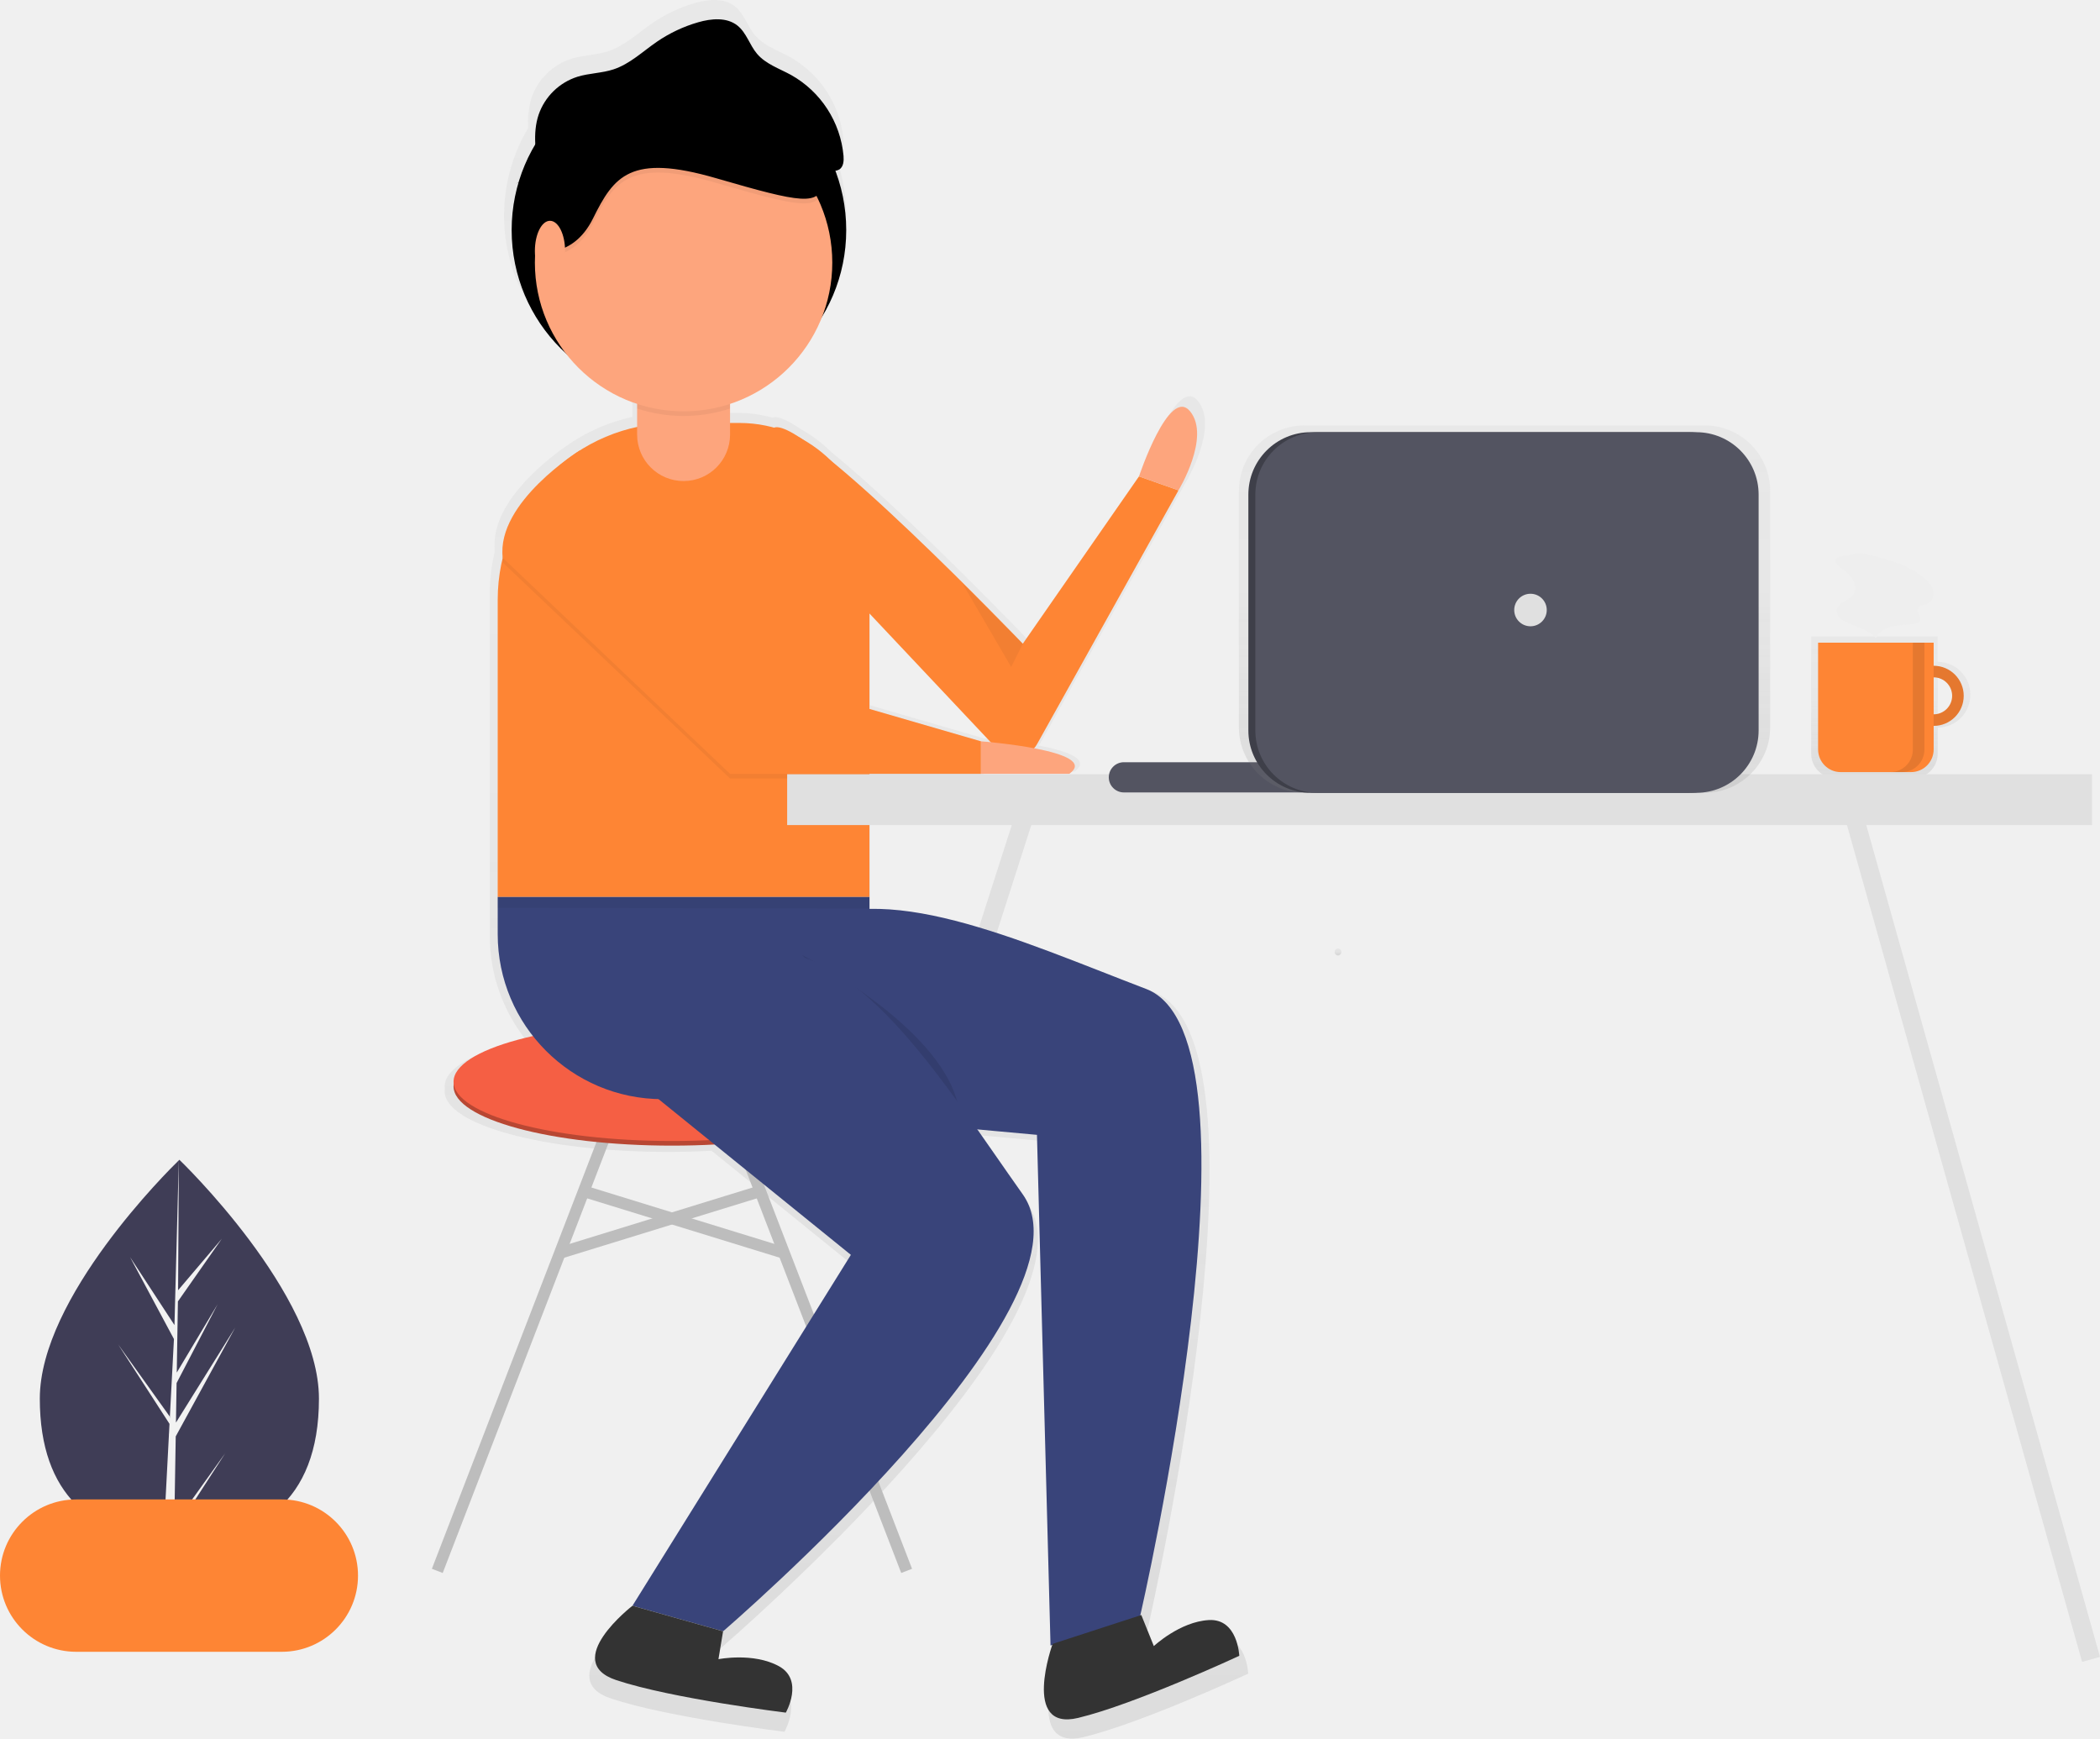
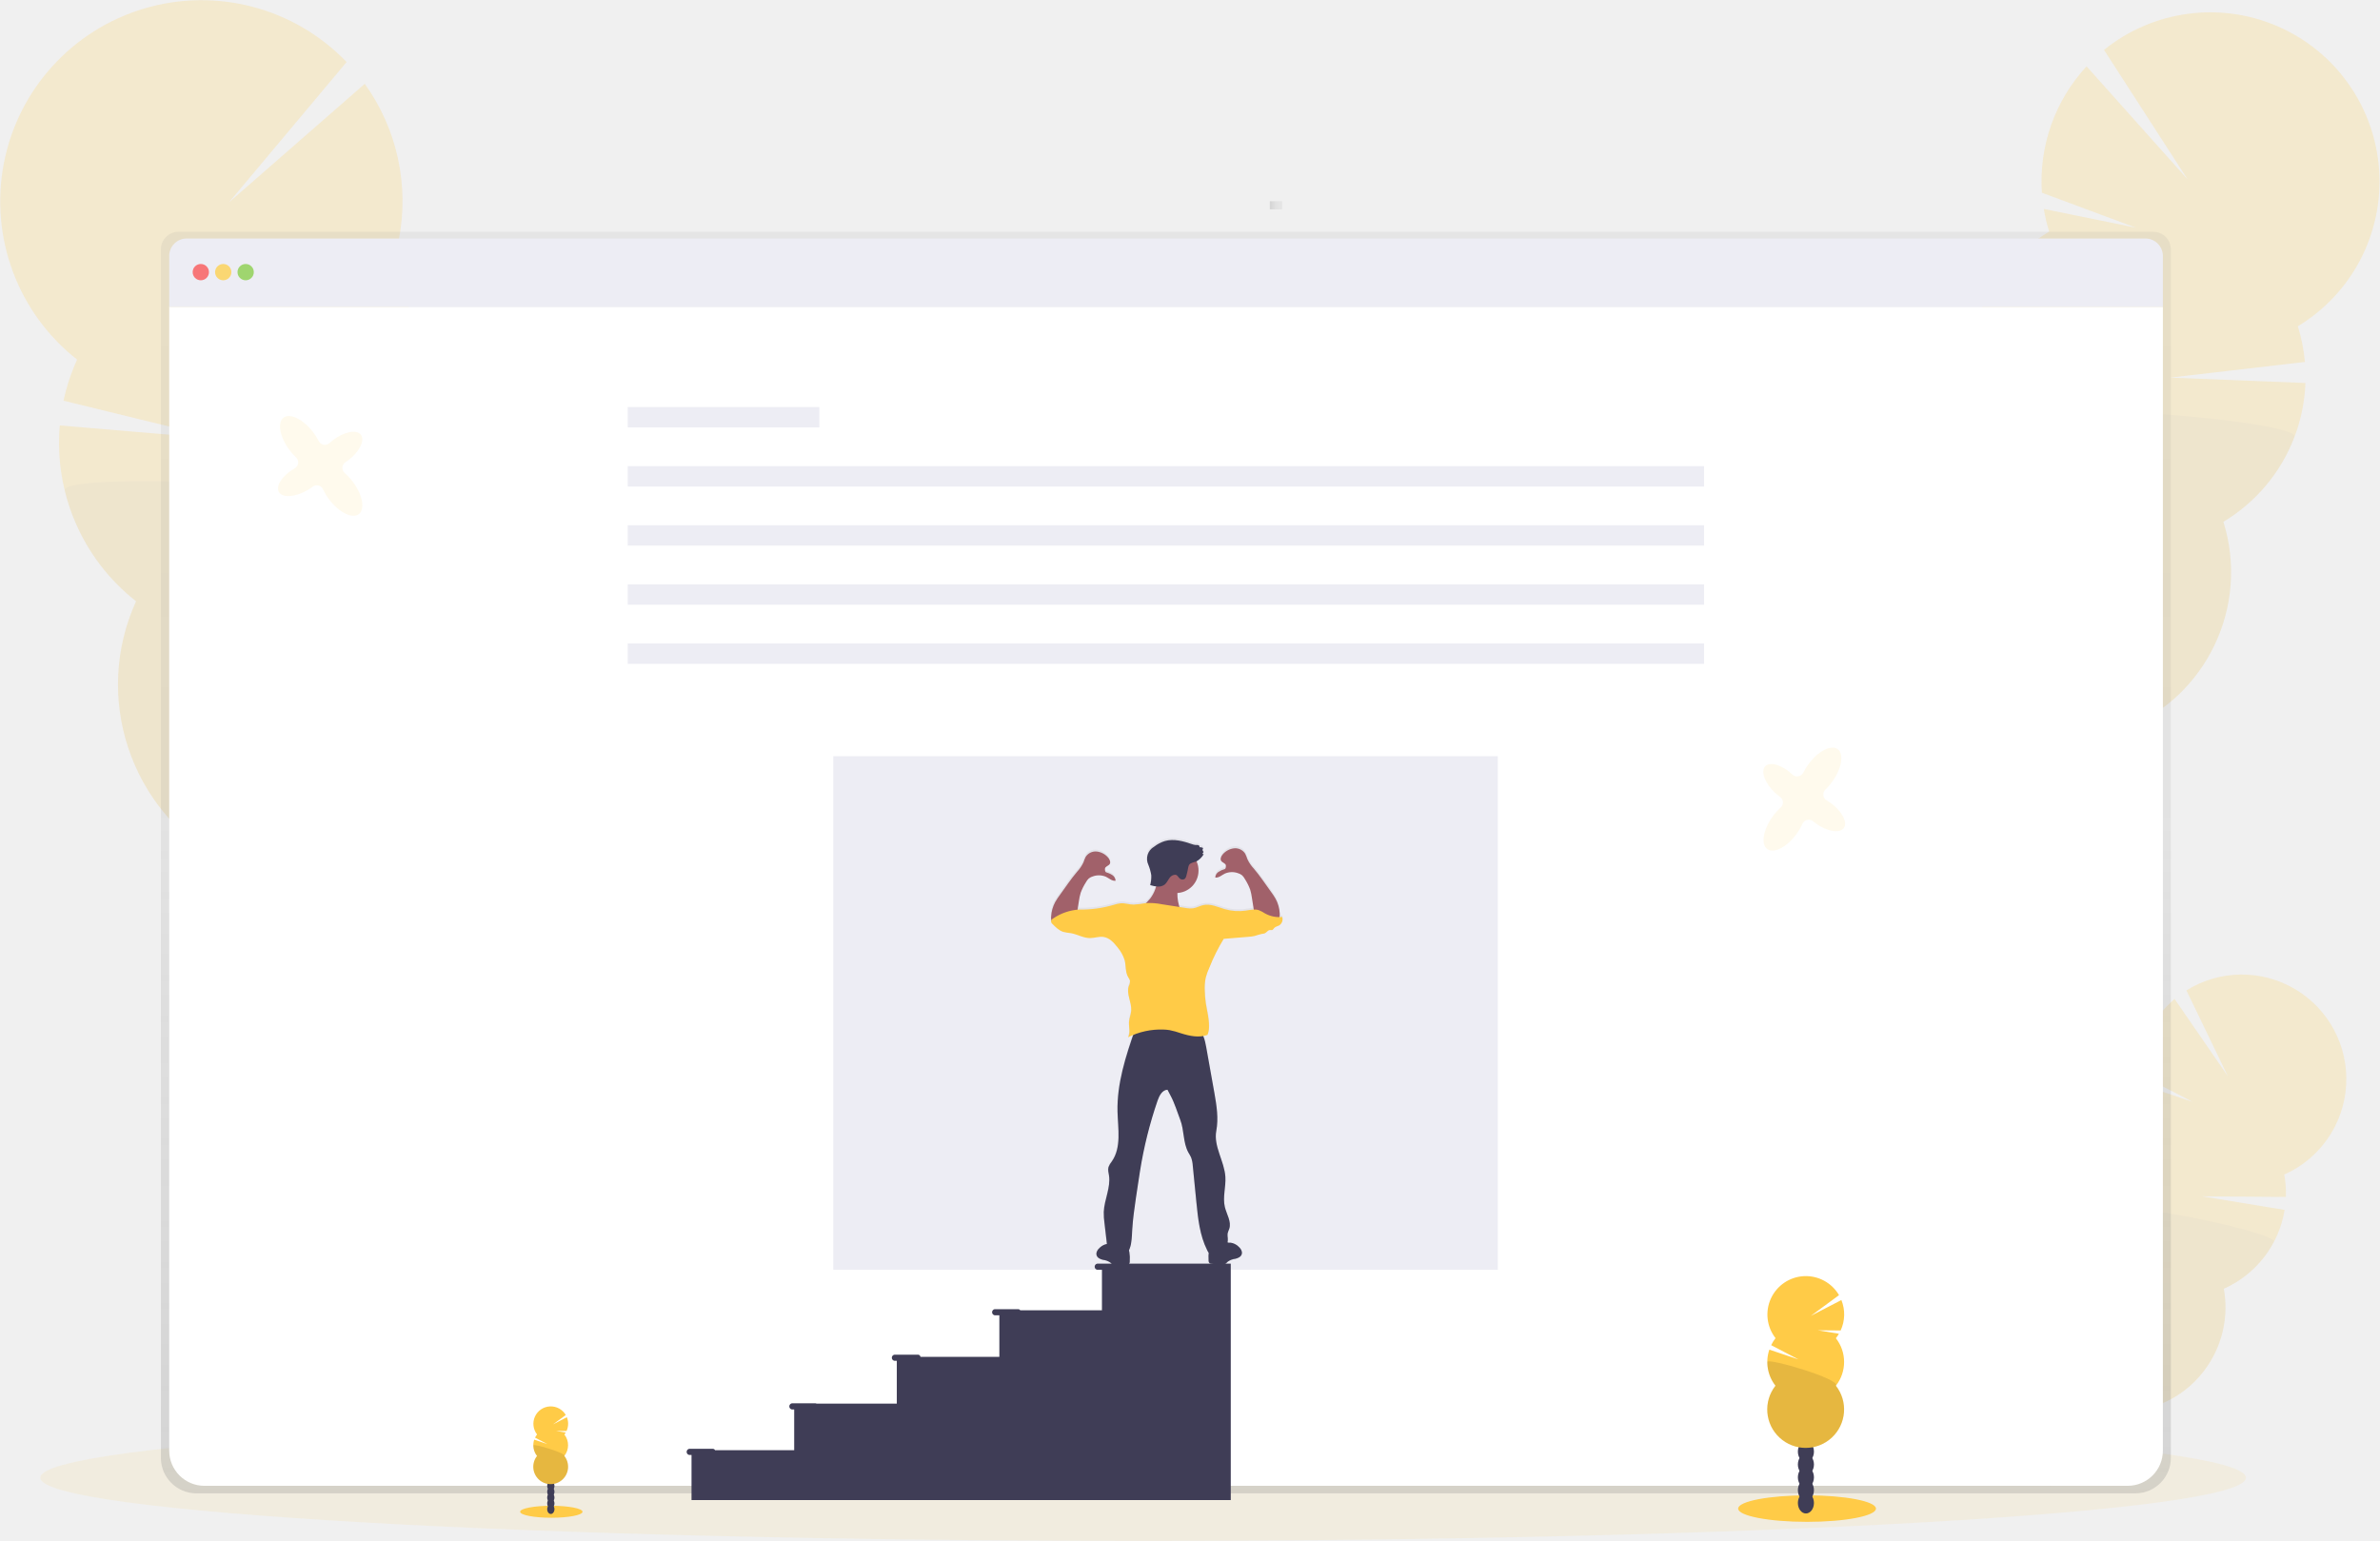
- <svg xmlns="http://www.w3.org/2000/svg" xmlns:xlink="http://www.w3.org/1999/xlink" id="a581a3db-2a43-4a80-ac9d-86c7ddaa56ac" data-name="Layer 1" width="903.822" height="748.215" viewBox="0 0 903.822 748.215">
+ <svg xmlns="http://www.w3.org/2000/svg" xmlns:xlink="http://www.w3.org/1999/xlink" id="bf987f75-b15a-4b7f-a137-75b4492c4a21" data-name="Layer 1" width="1167.52" height="756.03" viewBox="0 0 1167.52 756.03">
  <defs>
-     <linearGradient id="fbde297d-ab9b-4106-ad77-f89466c8290f" x1="963.632" y1="410.815" x2="963.632" y2="349.802" gradientUnits="userSpaceOnUse">
+     <linearGradient id="b752362c-f89d-48d5-9dd1-266417fc8d3c" x1="588.17" y1="804.7" x2="588.17" y2="185.7" gradientUnits="userSpaceOnUse">
      <stop offset="0" stop-color="gray" stop-opacity="0.25" />
-       <stop offset="0.535" stop-color="gray" stop-opacity="0.12" />
+       <stop offset="0.54" stop-color="gray" stop-opacity="0.12" />
      <stop offset="1" stop-color="gray" stop-opacity="0.1" />
    </linearGradient>
-     <linearGradient id="b55aa966-9953-40ef-b933-2af4fb1d4bf9" x1="514.095" y1="824.108" x2="514.095" y2="75.892" xlink:href="#fbde297d-ab9b-4106-ad77-f89466c8290f" />
-     <linearGradient id="a395c18f-205e-4149-866b-9e6fd62c4f5f" x1="725.679" y1="487.075" x2="725.679" y2="484.075" xlink:href="#fbde297d-ab9b-4106-ad77-f89466c8290f" />
-     <linearGradient id="bfa05cfc-d7ec-49e0-8f8e-7dcb2e2661be" x1="647.539" y1="341.178" x2="647.539" y2="183.077" xlink:href="#fbde297d-ab9b-4106-ad77-f89466c8290f" />
+     <linearGradient id="a11e32f9-0bc0-4cef-b66b-30dd4b707f0c" x1="567.7" y1="1179.83" x2="567.7" y2="1173.83" gradientTransform="translate(74.47 -1004.13)" xlink:href="#b752362c-f89d-48d5-9dd1-266417fc8d3c" />
+     <linearGradient id="ada07a9a-e50a-4215-9506-0eaaef22308f" x1="588.52" y1="693.03" x2="588.52" y2="483.16" xlink:href="#b752362c-f89d-48d5-9dd1-266417fc8d3c" />
  </defs>
-   <path d="M287.076,677.787c0,45.239-26.894,61.036-60.068,61.036-.772,0-1.541-.008-2.304-.029-1.536-.033-3.06-.1-4.563-.209-29.942-2.117-53.204-18.728-53.204-60.799,0-43.535,55.626-98.472,59.822-102.551l.008-.004c.159-.159.242-.238.242-.238S287.076,632.544,287.076,677.787Z" transform="translate(-149.8033 -75.89238)" fill="#3f3d56" />
-   <path d="M224.817,731.902,246.789,701.204l-22.027,34.067-.058,3.524c-1.536-.033-3.06-.1-4.563-.209l2.367-45.26-.017-.351.042-.067.221-4.275L200.673,654.479l22.148,30.948.054.906,1.791-34.196-18.904-35.29,19.133,29.282,1.862-70.893.008-.242v.238l-.309,55.906,18.816-22.164-18.895,26.978-.497,30.618,17.572-29.383L225.806,671.078l-.276,17.021,25.508-40.901-25.604,46.842Z" transform="translate(-149.8033 -75.89238)" fill="#f2f2f2" />
-   <g opacity="0.7">
-     <path d="M983.788,360.697V349.802H929.312V400.192a10.623,10.623,0,0,0,10.623,10.623H973.165a10.623,10.623,0,0,0,10.623-10.623V389.025a14.164,14.164,0,0,0,0-28.327Zm0,22.88V366.145a8.716,8.716,0,1,1,0,17.432Z" transform="translate(-149.8033 -75.89238)" fill="url(#fbde297d-ab9b-4106-ad77-f89466c8290f)" />
+   <ellipse cx="560.76" cy="725.03" rx="541" ry="31" fill="#ffcb47" opacity="0.1" />
+   <g opacity="0.2">
+     <path d="M1023.5,798.41a17.73,17.73,0,0,1-1.73,2.67q-8.64-6.09-17.57-11.93c.12-.25.25-.51.39-.76a16.84,16.84,0,0,1,6-6.52c3.29-2,7-2.48,10-.86s4.76,4.94,4.94,8.78A16.84,16.84,0,0,1,1023.5,798.41Z" transform="translate(-16.24 -71.99)" fill="#3f3d56" />
+     <ellipse cx="1022.06" cy="778.26" rx="14.01" ry="10.7" transform="translate(-160.29 1245.24) rotate(-62.09)" fill="#3f3d56" />
+     <ellipse cx="1030.07" cy="763.12" rx="14.01" ry="10.7" transform="translate(-142.65 1244.27) rotate(-62.09)" fill="#3f3d56" />
+     <ellipse cx="1038.09" cy="747.99" rx="14.01" ry="10.7" transform="translate(-125.01 1243.3) rotate(-62.09)" fill="#3f3d56" />
+     <ellipse cx="1046.11" cy="732.85" rx="14.01" ry="10.7" transform="translate(-107.37 1242.33) rotate(-62.09)" fill="#3f3d56" />
+     <path d="M1065.55,610.51a51.89,51.89,0,0,1-.78-7l27,9.08-27-14A51.4,51.4,0,0,1,1083,562.14L1109.11,600l-20.31-42.07a51.28,51.28,0,1,1,48,90.35,51.19,51.19,0,0,1,.8,11l-41.15-.32,40.52,6.67a51.33,51.33,0,0,1-29.84,38.68,51.28,51.28,0,1,1-71.23-37.72,51.29,51.29,0,0,1,29.67-56Z" transform="translate(-16.24 -71.99)" fill="#ffcb47" />
+     <path d="M1131.64,681.39a51,51,0,0,1-24.53,22.88,51.28,51.28,0,1,1-71.23-37.72C1033.89,655.62,1134.34,676.31,1131.64,681.39Z" transform="translate(-16.24 -71.99)" opacity="0.1" />
  </g>
-   <path d="M982.035,362.403a12.932,12.932,0,1,0,12.932,12.932A12.932,12.932,0,0,0,982.035,362.403Zm0,20.89a7.958,7.958,0,1,1,7.958-7.958A7.958,7.958,0,0,1,982.035,383.293Z" transform="translate(-149.8033 -75.89238)" fill="#fe8534" />
-   <path d="M982.035,362.403a12.932,12.932,0,1,0,12.932,12.932A12.932,12.932,0,0,0,982.035,362.403Zm0,20.89a7.958,7.958,0,1,1,7.958-7.958A7.958,7.958,0,0,1,982.035,383.293Z" transform="translate(-149.8033 -75.89238)" opacity="0.1" />
-   <path d="M782.493,276.563h49.739a0,0,0,0,1,0,0v45.957a9.75,9.75,0,0,1-9.75,9.75H792.243a9.75,9.75,0,0,1-9.75-9.75V276.563A0,0,0,0,1,782.493,276.563Z" fill="#fe8534" />
-   <path d="M973.082,352.455v46.008a9.699,9.699,0,0,1-9.699,9.699h4.974a9.699,9.699,0,0,0,9.699-9.699V352.455Z" transform="translate(-149.8033 -75.89238)" opacity="0.1" />
-   <path d="M942.112,315.373a2.904,2.904,0,0,0-2.197,1.115c-.652,1.183.53,2.516,1.609,3.329,1.993,1.501,4.094,2.976,5.449,5.072s1.781,5.02.299,7.029c-1.934,2.622-6.548,3.187-6.994,6.414-.287,2.072,1.505,3.84,3.32,4.88,4.48,2.566,10.256,3.251,13.501,7.267,1.342-2.761,4.345-4.356,7.338-5.038s6.103-.631,9.138-1.093a3.159,3.159,0,0,0,2.521-1.337c.848-1.722-1.569-3.786-.735-5.515.635-1.315,2.501-1.213,3.863-1.74,2.218-.858,3.133-3.713,2.504-6.007s-2.408-4.086-4.278-5.556c-5.04-3.961-11.101-6.29-17.231-7.965-2.851-.779-6.198-2.001-9.159-2.119C948.201,313.996,944.941,314.889,942.112,315.373Z" transform="translate(-149.8033 -75.89238)" fill="#eee" />
-   <line x1="443.209" y1="344.016" x2="339.209" y2="668.016" fill="none" stroke="#e0e0e0" stroke-miterlimit="10" stroke-width="8" />
-   <g opacity="0.7">
-     <path d="M673.591,780.399c-12.793.742-24.189,11.459-24.189,11.459l-5.511-13.67-.45.146c2.692-11.785,57.466-254.719,2.634-275.663-42.133-16.093-86.824-36.008-121.838-35.26V410.022h49.089v-2.045H612.188c7.45-5.321-3.375-8.98-15.473-11.267a11.056,11.056,0,0,0,1.297-1.829L660.254,283.209s14.318-23.522,5.113-34.771-22.499,28.635-22.499,28.635L591.734,350.706s-51.609-53.79-84.439-80.541a57.469,57.469,0,0,0-12.221-9.237c-5.993-4.055-10.529-6.155-12.766-5.332-.023.008-.041.022-.064.031a57.287,57.287,0,0,0-15.276-2.077h-4.091v-8.391a65.608,65.608,0,0,0,40.526-38.401,73.695,73.695,0,0,0,5.84-64.168,4.258,4.258,0,0,0,1.722-.596c1.852-1.192,2.035-3.8,1.857-5.996A45.555,45.555,0,0,0,489.699,100.38c-5.182-2.833-11.116-4.786-14.937-9.289-3.283-3.869-4.663-9.281-8.636-12.438-4.72-3.751-11.538-3.106-17.33-1.432a63.058,63.058,0,0,0-18.088,8.536c-6.265,4.291-11.919,9.803-19.131,12.178-5.125,1.688-10.682,1.654-15.84,3.239A26.605,26.605,0,0,0,378.622,117.868a34.751,34.751,0,0,0-1.464,13.048,73.219,73.219,0,0,0-7.346,16.712c-.386.208-.774.412-1.156.627l1.121-.504a73.617,73.617,0,0,0,20.742,75.089,65.552,65.552,0,0,0,31.45,22.32V255.312a77.333,77.333,0,0,0-25.1,10.28l-.011-.013s-.653.404-1.77,1.155q-.168.113-.335.227c-7.568,5.136-32.926,23.903-32.069,44.183q-.05,1.169.013,2.346a77.975,77.975,0,0,0-2.089,17.883V478.541a72.275,72.275,0,0,0,15.511,44.826c-21.341,4.783-34.942,12.018-34.942,20.114a6.55,6.55,0,0,1,0,2.045c0,14.403,43.04,26.078,96.132,26.078,6.419,0,12.69-.172,18.757-.498l59.99,48.564-96.132,154.425S388.221,798.641,412.765,806.822,487.421,821.14,487.421,821.14s8.181-14.318-3.068-20.454-26.59-3.068-26.59-3.068l2.045-12.272s166.697-143.175,131.926-192.264c-6.652-9.391-13.305-19.081-20.014-28.62l26.242,2.391,5.971,224.757.747-.243c-1.499,4.415-12.101,37.74,11.399,32.1,25.158-6.037,70.933-27.332,70.933-27.332S686.384,779.657,673.591,780.399ZM573.326,393.659l-49.089-14.252V337.411l53.354,56.637C574.968,393.785,573.326,393.659,573.326,393.659Z" transform="translate(-149.8033 -75.89238)" fill="url(#b55aa966-9953-40ef-b933-2af4fb1d4bf9)" />
+   <g opacity="0.2">
+     <path d="M991.37,495.94a31.64,31.64,0,0,1-2.25,4.64q-15.11-8.06-30.61-15.66c.14-.43.3-.88.47-1.31a27.2,27.2,0,0,1,8.3-11.66c4.87-3.9,10.74-5.37,16-3.38s8.62,7,9.67,13.11A27.21,27.21,0,0,1,991.37,495.94Z" transform="translate(-16.24 -71.99)" fill="#3f3d56" />
+     <ellipse cx="985.03" cy="463.85" rx="22.69" ry="17.33" transform="translate(184.88 1147.47) rotate(-69.16)" fill="#3f3d56" />
+     <ellipse cx="994.89" cy="437.94" rx="22.69" ry="17.33" transform="translate(215.46 1139.99) rotate(-69.16)" fill="#3f3d56" />
+     <ellipse cx="1004.76" cy="412.02" rx="22.69" ry="17.33" transform="translate(246.03 1132.51) rotate(-69.16)" fill="#3f3d56" />
+     <ellipse cx="1014.62" cy="386.11" rx="22.69" ry="17.33" transform="translate(276.61 1125.04) rotate(-69.16)" fill="#3f3d56" />
+     <path d="M1021.49,185.69a83.36,83.36,0,0,1-2.65-11.18l45.22,9.21-46.16-17.18a83.11,83.11,0,0,1,21.91-62L1089.37,160l-41-63.53a83,83,0,1,1,95.09,135.6,83.42,83.42,0,0,1,3.46,17.51l-66.17,7.68,66.43,2.65A83.07,83.07,0,0,1,1106.93,328a83,83,0,1,1-122-46.42,83,83,0,0,1,36.52-95.93Z" transform="translate(-16.24 -71.99)" fill="#ffcb47" />
+     <path d="M1141.79,286.39A82.59,82.59,0,0,1,1106.93,328a83,83,0,1,1-122-46.42C979.6,264.46,1145.11,277.69,1141.79,286.39Z" transform="translate(-16.24 -71.99)" opacity="0.1" />
  </g>
-   <circle cx="292.209" cy="99.016" r="72" />
-   <path d="M524.012,339.908,578.96,398.237a10.735,10.735,0,0,0,17.191-2.134l60.862-109.194-17-6-50,72s-93.867-97.837-107-93S524.012,339.908,524.012,339.908Z" transform="translate(-149.8033 -75.89238)" fill="#fe8534" />
-   <line x1="269.209" y1="466.016" x2="188.209" y2="676.016" fill="none" stroke="#bdbdbd" stroke-miterlimit="10" stroke-width="5" />
-   <line x1="309.209" y1="466.016" x2="390.209" y2="676.016" fill="none" stroke="#bdbdbd" stroke-miterlimit="10" stroke-width="5" />
-   <ellipse cx="289.209" cy="467.516" rx="94" ry="25.5" fill="#b84733" />
-   <ellipse cx="289.209" cy="465.516" rx="94" ry="25.5" fill="#f55f44" />
-   <line x1="249.655" y1="512.154" x2="338.345" y2="539.484" fill="none" stroke="#bdbdbd" stroke-miterlimit="10" stroke-width="5" />
-   <line x1="328.763" y1="512.154" x2="240.073" y2="539.484" fill="none" stroke="#bdbdbd" stroke-miterlimit="10" stroke-width="5" />
-   <path d="M290.304,182.016h27.905a56,56,0,0,1,56,56v148a0,0,0,0,1,0,0h-160a0,0,0,0,1,0,0V258.111A76.095,76.095,0,0,1,290.304,182.016Z" fill="#fe8534" />
-   <path d="M214.209,386.016h160a0,0,0,0,1,0,0v87a0,0,0,0,1,0,0h-89a71,71,0,0,1-71-71v-16A0,0,0,0,1,214.209,386.016Z" fill="#39447a" />
-   <path d="M366.173,317.948l97.839,92.961h108v-14l-93-27L399.459,271.668S363.334,293.987,366.173,317.948Z" transform="translate(-149.8033 -75.89238)" opacity="0.05" />
-   <path d="M366.173,315.948l97.839,92.961h108v-14l-93-27L399.459,269.668S363.334,291.987,366.173,315.948Z" transform="translate(-149.8033 -75.89238)" fill="#fe8534" />
-   <path d="M572.012,394.908s52,4,38,14h-38Z" transform="translate(-149.8033 -75.89238)" fill="#fda57d" />
-   <path d="M640.012,280.908s13-39,22-28-5,34-5,34Z" transform="translate(-149.8033 -75.89238)" fill="#fda57d" />
-   <polygon points="214.209 386.016 214.209 390.683 374.209 391.016 374.209 386.016 214.209 386.016" opacity="0.05" />
-   <path d="M488.475,554.453l107.627,9.808,5.839,219.772L640.472,771.489s57.626-248.998,2.676-269.986-114.348-48.626-149.812-26.102S488.475,554.453,488.475,554.453Z" transform="translate(-149.8033 -75.89238)" fill="#39447a" />
-   <path d="M495.012,486.908s59,30,67,64" transform="translate(-149.8033 -75.89238)" opacity="0.1" />
-   <path d="M432.013,547.908l83.999,68-94,151,39,11s163-140,129-188-68-104-110-105S432.013,547.908,432.013,547.908Z" transform="translate(-149.8033 -75.89238)" fill="#39447a" />
-   <polygon points="414.209 251.016 435.209 287.016 440.209 277.016 414.209 251.016" opacity="0.05" />
-   <path d="M422.012,766.908s-31,24-7,32,73,14,73,14,8-14-3-20-26-3-26-3l2-12Z" transform="translate(-149.8033 -75.89238)" fill="#333" />
-   <path d="M602.835,783.323s-13.617,37.764,10.983,31.861,69.36-26.725,69.36-26.725-.615-16.113-13.123-15.387-23.653,11.204-23.653,11.204l-5.389-13.367Z" transform="translate(-149.8033 -75.89238)" fill="#333" />
-   <rect x="274.209" y="147.016" width="40" height="60" rx="20" fill="#fda57d" />
-   <path d="M444.012,224.908a20,20,0,0,0-20,20v6.795a64.006,64.006,0,0,0,40,0v-6.795A20,20,0,0,0,444.012,224.908Z" transform="translate(-149.8033 -75.89238)" opacity="0.05" />
-   <circle cx="294.209" cy="113.016" r="64" fill="#fda57d" />
-   <path d="M380.012,186.004s16,4.123,25-14.062,16-28.104,53-17.358,44.443,12.057,46.222,1.895c1.215-6.944-11.941-23.809-20.396-33.794-4.124-4.871-10.855-7.777-18.048-7.777H424.012l-25,11.572-19,16.532-4,22.318Z" transform="translate(-149.8033 -75.89238)" opacity="0.05" />
-   <path d="M380.012,184.004s16,4.123,25-14.062,16-28.104,53-17.358,44.443,12.057,46.222,1.895c1.215-6.944-11.941-23.809-20.396-33.794-4.124-4.871-10.855-7.777-18.048-7.777H424.012l-25,11.572-19,16.532-4,22.318Z" transform="translate(-149.8033 -75.89238)" />
-   <ellipse cx="236.709" cy="108.016" rx="6.5" ry="13" fill="#fda57d" />
-   <path d="M381.867,150.458c-1.483-8.371-2.94-17.162-.24-25.223a26.014,26.014,0,0,1,16.737-16.324c5.043-1.55,10.477-1.517,15.488-3.167,7.052-2.322,12.581-7.712,18.707-11.908a61.658,61.658,0,0,1,17.687-8.346c5.663-1.637,12.33-2.267,16.945,1.401,3.885,3.087,5.234,8.379,8.444,12.162,3.736,4.403,9.539,6.312,14.605,9.083a44.545,44.545,0,0,1,22.61,34.829c.175,2.147-.004,4.697-1.816,5.863a6.483,6.483,0,0,1-3.647.666c-25.579-.366-51.188-.733-76.661-3.081-7.919-.73-15.853-1.652-23.8-1.351a77.855,77.855,0,0,0-35.045,9.888" transform="translate(-149.8033 -75.89238)" />
-   <rect y="645.267" width="154.085" height="65.568" rx="32.784" fill="#fe8534" />
-   <path d="M725.679,487.075a1.501,1.501,0,0,0,0-3,1.501,1.501,0,0,0,0,3Z" transform="translate(-149.8033 -75.89238)" fill="url(#a395c18f-205e-4149-866b-9e6fd62c4f5f)" />
-   <line x1="795.971" y1="344.016" x2="899.971" y2="714.108" fill="none" stroke="#e0e0e0" stroke-miterlimit="10" stroke-width="8" />
-   <rect x="338.787" y="333.178" width="561.606" height="21.885" fill="#e0e0e0" />
-   <rect x="477.209" y="328.016" width="92" height="13" rx="6.5" fill="#535461" />
-   <g opacity="0.7">
-     <rect x="533.209" y="183.077" width="228.659" height="158.101" rx="28.22" fill="url(#bfa05cfc-d7ec-49e0-8f8e-7dcb2e2661be)" />
+   <g opacity="0.2">
+     <path d="M194.62,582.15a37.29,37.29,0,0,0,2,5.8q19-7.28,38.43-14c-.11-.53-.22-1.08-.36-1.62a32.41,32.41,0,0,0-8.07-15c-5.18-5.32-11.89-7.92-18.34-6.34s-11.2,7-13.35,14A32.49,32.49,0,0,0,194.62,582.15Z" transform="translate(-16.24 -71.99)" fill="#3f3d56" />
+     <ellipse cx="206.83" cy="545.22" rx="20.61" ry="26.98" transform="translate(-139.61 -7.4) rotate(-13.72)" fill="#3f3d56" />
+     <ellipse cx="199.01" cy="513.19" rx="20.61" ry="26.98" transform="translate(-132.24 -10.16) rotate(-13.72)" fill="#3f3d56" />
+     <ellipse cx="191.2" cy="481.16" rx="20.61" ry="26.98" transform="translate(-124.87 -12.93) rotate(-13.72)" fill="#3f3d56" />
+     <ellipse cx="183.38" cy="449.12" rx="20.61" ry="26.98" transform="translate(-117.5 -15.7) rotate(-13.72)" fill="#3f3d56" />
+     <path d="M204.82,211.62a97.86,97.86,0,0,0,4.78-12.8L154.89,203l57-13.46a98.81,98.81,0,0,0-16.71-76.43L128.5,171.35l57.77-68.92a98.72,98.72,0,1,0-132.2,146,99.32,99.32,0,0,0-6.67,20.16l76.95,18.81-78.78-6.67A98.81,98.81,0,0,0,83,367a98.71,98.71,0,1,0,150.76-36.8,98.71,98.71,0,0,0-29-118.58Z" transform="translate(-16.24 -71.99)" fill="#ffcb47" />
+     <path d="M48,312.71A98.29,98.29,0,0,0,83,367a98.71,98.71,0,1,0,150.76-36.8C242.64,310.75,45.39,302,48,312.71Z" transform="translate(-16.24 -71.99)" opacity="0.1" />
  </g>
-   <rect x="537.286" y="185.994" width="216.609" height="155.184" rx="26.835" fill="#3e3f49" />
-   <rect x="540.286" y="185.994" width="216.609" height="155.184" rx="26.835" fill="#535461" />
-   <circle cx="658.709" cy="262.516" r="7" fill="#e0e0e0" />
+   <path d="M1072.54,185.7H103.8a8.64,8.64,0,0,0-8.63,8.66V787.24a17.43,17.43,0,0,0,17.4,17.46h951.2a17.43,17.43,0,0,0,17.4-17.46V194.36A8.65,8.65,0,0,0,1072.54,185.7Z" transform="translate(-16.24 -71.99)" fill="url(#b752362c-f89d-48d5-9dd1-266417fc8d3c)" />
+   <path d="M1077.25,222.51V783.75A17.26,17.26,0,0,1,1060,801H116.51a17.26,17.26,0,0,1-17.26-17.26V222.51Z" transform="translate(-16.24 -71.99)" fill="#fff" />
+   <path d="M1077.25,197.57v24.94h-978V197.57a8.56,8.56,0,0,1,8.56-8.56h960.88A8.56,8.56,0,0,1,1077.25,197.57Z" transform="translate(-16.24 -71.99)" fill="#ededf4" />
+   <circle cx="98.51" cy="133.52" r="4" fill="#fa5959" opacity="0.8" />
+   <circle cx="109.51" cy="133.52" r="4" fill="#fed253" opacity="0.8" />
+   <circle cx="120.51" cy="133.52" r="4" fill="#8ccf4d" opacity="0.8" />
+   <rect x="640.17" y="169.7" width="4" height="6" transform="translate(798.63 -541.45) rotate(90)" fill="url(#a11e32f9-0bc0-4cef-b66b-30dd4b707f0c)" />
+   <rect x="307.93" y="199.71" width="94" height="10" fill="#ededf4" />
+   <rect x="307.93" y="228.71" width="528" height="10" fill="#ededf4" />
+   <rect x="307.93" y="257.71" width="528" height="10" fill="#ededf4" />
+   <rect x="307.93" y="286.71" width="528" height="10" fill="#ededf4" />
+   <rect x="307.93" y="315.71" width="528" height="10" fill="#ededf4" />
+   <rect x="408.76" y="371.03" width="326" height="252" fill="#ededf4" />
+   <path d="M645.2,521.09c-.42,0-.84.06-1.27.07a5.58,5.58,0,0,0,.14-1.78,17,17,0,0,0-2-7.21,31.3,31.3,0,0,0-2.48-3.76c-2.72-3.76-5.24-7.6-8.23-11.15a17.93,17.93,0,0,1-3.17-4.67,22.83,22.83,0,0,0-1.08-2.71,5.83,5.83,0,0,0-5.45-2.65,8.65,8.65,0,0,0-5.52,2.92c-.84.9-1.53,2.29-.83,3.31s2.22,1.15,2.31,2.27c0,.6,0,1.58-.61,1.77a10.87,10.87,0,0,0-3.06,1.34,3.61,3.61,0,0,0-1.61,2.8c1.73.26,3.18-1.19,4.75-2a8.77,8.77,0,0,1,6.28-.23,5.88,5.88,0,0,1,2.16,1.09,7.61,7.61,0,0,1,1.4,1.88,20.07,20.07,0,0,1,3.46,9.38l.88,5.62a36.49,36.49,0,0,0-3.88.52,24.37,24.37,0,0,1-10.33-.7c-3.5-1-7-2.82-10.61-2-1.69.37-3.23,1.31-4.94,1.58a13.53,13.53,0,0,1-4-.21l-2.75-.44c-.09-.23-.16-.47-.23-.71a20.74,20.74,0,0,1-.78-6.17,11,11,0,0,0,9.4-15.59,9.33,9.33,0,0,0,3.55-3.53L606,490l.66-1a1.18,1.18,0,0,1-.19-1.87,3.77,3.77,0,0,0-1.89-.42c.21-.39-.13-.87-.54-1a4.7,4.7,0,0,0-1.3-.08,6.37,6.37,0,0,1-1.86-.43c-4.27-1.47-8.9-2.76-13.25-1.53a16.57,16.57,0,0,0-5.29,2.78,6.91,6.91,0,0,0-2.82,9.07,23.48,23.48,0,0,1,1.41,5.09,16.16,16.16,0,0,1-.55,4.83,19.69,19.69,0,0,0,2.91.65,16.5,16.5,0,0,1-2.89,5.92,23.52,23.52,0,0,1-2,2.21h-.12a48.59,48.59,0,0,1-6,.74c-2.12,0-4.2-.8-6.31-.65a17.11,17.11,0,0,0-3.67.83,56.23,56.23,0,0,1-16.91,2.26l-.69.07.64-4.08a20.07,20.07,0,0,1,3.46-9.38,7.61,7.61,0,0,1,1.4-1.88,5.92,5.92,0,0,1,2.17-1.09,8.74,8.74,0,0,1,6.27.23c1.57.77,3,2.22,4.76,2a3.64,3.64,0,0,0-1.62-2.8,10.87,10.87,0,0,0-3.06-1.34c-.58-.19-.66-1.17-.61-1.77.09-1.12,1.68-1.36,2.31-2.28s0-2.4-.83-3.31a8.66,8.66,0,0,0-5.52-2.91,5.81,5.81,0,0,0-5.44,2.65,21.29,21.29,0,0,0-1.09,2.71,17.93,17.93,0,0,1-3.17,4.67c-3,3.55-5.51,7.39-8.23,11.15a33.31,33.31,0,0,0-2.48,3.75,17.24,17.24,0,0,0-2,7.22,5.64,5.64,0,0,0,.14,1.79,1.15,1.15,0,0,0-.11.45,2.08,2.08,0,0,0,.78,1.4c1.53,1.54,3.14,3.13,5.2,3.79a31.94,31.94,0,0,0,3.89.67c3.16.57,6.07,2.4,9.28,2.39,2.21,0,4.39-.88,6.57-.57,3,.41,5.16,2.85,7,5.22a18,18,0,0,1,3.45,6.31c.71,2.79.27,5.93,1.76,8.39a5.71,5.71,0,0,1,.86,1.66,5.56,5.56,0,0,1-.61,2.72c-1.26,3.87,1.5,8,1.21,12-.14,1.95-1,3.79-1.09,5.74-.15,2.51.87,5.32-.53,7.41.85-.44,1.71-.83,2.59-1.18-4.2,12.31-8,25-7.71,37.94.22,8.39,2,17.63-2.82,24.52a9.68,9.68,0,0,0-1.61,2.75c-.38,1.35,0,2.78.25,4.16.89,6-2.35,11.91-2.57,18a36.29,36.29,0,0,0,.36,5.61l1.18,10.14a7.36,7.36,0,0,0-3.22,1.6c-1.24,1-2.33,2.64-1.75,4.14.47,1.21,1.85,1.79,3.12,2.09a7.82,7.82,0,0,1,3.62,1.37,13.88,13.88,0,0,0,1.09,1.08,4,4,0,0,0,2.42.45c1.53-.06,3-.19,4.56-.4a1.81,1.81,0,0,0,.91-.29,2,2,0,0,0,.51-1.5,19.87,19.87,0,0,0-.19-4.56c-.06-.29-.14-.57-.22-.86a17.75,17.75,0,0,0,1.11-4c.31-2,.36-4.09.49-6.14.3-5.22,1-10.4,1.8-15.58l1-6.66c.31-2.19.63-4.38,1-6.57A206.62,206.62,0,0,1,584,611.59c.85-2.43,2.3-5.28,4.87-5.35l1.53,3c2,3.76,3.22,7.93,4.74,11.88,2,5.19,1.32,11.25,4,16.13.44.81,1,1.58,1.33,2.43a14,14,0,0,1,.82,4.07l1.77,18c.8,8.09,1.66,16.4,5.29,23.67a9.12,9.12,0,0,0,.8,1.34,23.25,23.25,0,0,0-.05,3.64,1.43,1.43,0,0,0,1.42,1.79c1.51.2,3,.33,4.55.39a4,4,0,0,0,2.42-.45,11.2,11.2,0,0,0,1.1-1.08,7.78,7.78,0,0,1,3.61-1.37c1.27-.29,2.65-.87,3.12-2.09.59-1.5-.51-3.13-1.75-4.14a7,7,0,0,0-3.56-1.65,5.92,5.92,0,0,1-1.62-.13,8,8,0,0,0,.12-2,10,10,0,0,1-.1-2.38,14.13,14.13,0,0,1,.82-2.34c1.15-3.54-1.3-7.14-2.16-10.76-1.15-4.82.56-9.87.25-14.82-.48-7.77-5.9-15.06-4.46-22.71,1.15-6.12.17-12.41-.92-18.54l-4-22.81a25.28,25.28,0,0,0-1.45-5.41,12.75,12.75,0,0,0,2.18-.58c1-2.44.83-5.13.53-7.75s-1-5.18-1.35-7.78a51.29,51.29,0,0,1-.52-6.31,25.43,25.43,0,0,1,.44-6.22,29.92,29.92,0,0,1,1.87-5.23,92.87,92.87,0,0,1,7-14c4.11-.32,8.09-.67,12.19-1a16.93,16.93,0,0,0,2.92-.39,36.93,36.93,0,0,1,3.73-1.07,5,5,0,0,0,1.38-.27c.9-.41,1.45-1.56,2.44-1.6a4.24,4.24,0,0,0,1.12,0c.44-.14.66-.62,1-1,.62-.69,1.63-.83,2.44-1.28A3.54,3.54,0,0,0,645.2,521.09Z" transform="translate(-16.24 -71.99)" fill="url(#ada07a9a-e50a-4215-9506-0eaaef22308f)" />
+   <circle cx="576.94" cy="427.16" r="11" fill="#a1616a" />
+   <path d="M580.48,512.84a27.41,27.41,0,0,1-3.75,3.79,29.79,29.79,0,0,0,21.5,3.54c-.27-.75-1.25-.86-1.94-1.24a4.19,4.19,0,0,1-1.7-2.68,20.94,20.94,0,0,1-.64-8.11,5,5,0,0,0,0-2,4.29,4.29,0,0,0-2.07-2.28,20.41,20.41,0,0,0-5-2.25c-1.82-.54-2.86-.79-2.93,1.33A16.85,16.85,0,0,1,580.48,512.84Z" transform="translate(-16.24 -71.99)" fill="#a1616a" />
+   <path d="M631.52,519.76l-1.12-7.1a26.39,26.39,0,0,0-.89-4.22,27.21,27.21,0,0,0-2.56-5.12,7.56,7.56,0,0,0-1.4-1.87,5.88,5.88,0,0,0-2.16-1.09,8.71,8.71,0,0,0-6.26.24c-1.57.76-3,2.2-4.75,1.95a3.58,3.58,0,0,1,1.62-2.79,10.57,10.57,0,0,1,3-1.34c.57-.18.66-1.16.61-1.76-.09-1.11-1.68-1.35-2.31-2.26s0-2.39.82-3.3a8.61,8.61,0,0,1,5.51-2.89,5.78,5.78,0,0,1,5.44,2.63,21.16,21.16,0,0,1,1.09,2.7,18,18,0,0,0,3.16,4.65c3,3.53,5.51,7.35,8.22,11.09a34.61,34.61,0,0,1,2.48,3.74,16.91,16.91,0,0,1,2,7.18,4.47,4.47,0,0,1-.33,2.27,3.52,3.52,0,0,1-3,1.72,10.63,10.63,0,0,1-3.59-.72L632.74,522a2.84,2.84,0,0,1-1.4-.77A1.1,1.1,0,0,1,631.52,519.76Z" transform="translate(-16.24 -71.99)" fill="#a1616a" />
+   <path d="M544.37,521.33l1.11-7.1a27.55,27.55,0,0,1,.9-4.22,26.62,26.62,0,0,1,2.56-5.12,7.07,7.07,0,0,1,1.39-1.86,5.66,5.66,0,0,1,2.16-1.09,8.74,8.74,0,0,1,6.27.23c1.57.76,3,2.2,4.75,1.95a3.6,3.6,0,0,0-1.62-2.79,10.69,10.69,0,0,0-3-1.34c-.57-.18-.66-1.16-.61-1.76.09-1.11,1.67-1.35,2.31-2.26s0-2.39-.83-3.29a8.6,8.6,0,0,0-5.51-2.9,5.79,5.79,0,0,0-5.44,2.63,21.11,21.11,0,0,0-1.08,2.7,18.21,18.21,0,0,1-3.16,4.65c-3,3.53-5.51,7.35-8.23,11.09a34,34,0,0,0-2.47,3.74,17.07,17.07,0,0,0-2,7.18,4.53,4.53,0,0,0,.34,2.28,3.53,3.53,0,0,0,3.05,1.71,10.34,10.34,0,0,0,3.58-.72l4.37-1.43a2.77,2.77,0,0,0,1.39-.77A1.1,1.1,0,0,0,544.37,521.33Z" transform="translate(-16.24 -71.99)" fill="#a1616a" />
+   <path d="M623.57,683.41c1.24,1,2.33,2.63,1.75,4.12-.48,1.21-1.85,1.78-3.12,2.08a7.88,7.88,0,0,0-3.61,1.36A11,11,0,0,1,617.5,692a3.93,3.93,0,0,1-2.42.45c-1.52-.06-3-.19-4.55-.39a1.81,1.81,0,0,1-.91-.29,1.93,1.93,0,0,1-.5-1.49,19.13,19.13,0,0,1,.18-4.54,6.5,6.5,0,0,1,2.19-3.87c1.16-.9,4.68-3.57,6-1.86.35.46.21,1.09.7,1.47s1.26.17,1.82.24A7,7,0,0,1,623.57,683.41Z" transform="translate(-16.24 -71.99)" fill="#3f3d56" />
+   <path d="M556,683.93c-1.24,1-2.33,2.63-1.75,4.12.47,1.21,1.84,1.79,3.11,2.08a7.84,7.84,0,0,1,3.61,1.36,11.2,11.2,0,0,0,1.1,1.08,4,4,0,0,0,2.41.45c1.52-.06,3-.19,4.55-.4a1.78,1.78,0,0,0,.91-.29,1.93,1.93,0,0,0,.51-1.49,19.59,19.59,0,0,0-.19-4.53,6.45,6.45,0,0,0-2.19-3.88c-1.15-.9-4.67-3.57-6-1.86-.35.46-.21,1.1-.71,1.47s-1.25.17-1.82.24A7.06,7.06,0,0,0,556,683.93Z" transform="translate(-16.24 -71.99)" fill="#3f3d56" />
+   <path d="M573,577.23c-4.51,13-8.89,26.45-8.55,40.24.22,8.35,2,17.55-2.81,24.4a9.54,9.54,0,0,0-1.61,2.74c-.38,1.34,0,2.76.24,4.14.9,6-2.33,11.86-2.56,17.92a36,36,0,0,0,.36,5.58l1.25,10.68c.42,3.66,5.14,5.16,8.78,5.67a13.61,13.61,0,0,0,3.09-7.19c.31-2,.36-4.07.48-6.1.31-5.2,1.06-10.36,1.8-15.51l1-6.63c.32-2.18.63-4.36,1-6.54A205.66,205.66,0,0,1,584.1,612c.85-2.43,2.3-5.26,4.86-5.33l1.53,2.94c2,3.73,3.21,7.89,4.73,11.82,2,5.17,1.31,11.19,4,16.06.44.8,1,1.57,1.32,2.41a13.9,13.9,0,0,1,.82,4l1.77,17.88c.8,8.05,1.65,16.32,5.28,23.55a5.47,5.47,0,0,0,1.67,2.2c1.48,1,3.55.49,5-.55a8.53,8.53,0,0,0,3.46-7.38,11.07,11.07,0,0,1-.1-2.37,15.76,15.76,0,0,1,.82-2.33c1.16-3.52-1.29-7.1-2.16-10.7-1.15-4.8.56-9.82.26-14.75-.48-7.74-5.89-15-4.46-22.61,1.15-6.09.17-12.35-.91-18.45l-4.05-22.7c-.64-3.58-1.6-7.62-4.79-9.37a11.9,11.9,0,0,0-5.83-1C589.05,575.32,581.15,576.47,573,577.23Z" transform="translate(-16.24 -71.99)" fill="#3f3d56" />
+   <path d="M645.2,521.9a14.3,14.3,0,0,1-8.4-1.74,16.86,16.86,0,0,0-3.09-1.62c-2-.65-4.2-.08-6.3.23a24.6,24.6,0,0,1-10.31-.7c-3.5-1-7-2.81-10.6-2-1.69.37-3.22,1.3-4.93,1.57a13.12,13.12,0,0,1-4-.21l-11.4-1.78a31.18,31.18,0,0,0-7.82-.56,50.62,50.62,0,0,1-6,.75c-2.11,0-4.19-.8-6.3-.66a17.16,17.16,0,0,0-3.66.83,56.33,56.33,0,0,1-16.87,2.25,25.33,25.33,0,0,0-12.69,4.4,2,2,0,0,0-1,1.39,2.05,2.05,0,0,0,.79,1.38c1.52,1.54,3.13,3.12,5.19,3.78a31.43,31.43,0,0,0,3.88.66c3.15.58,6.06,2.39,9.26,2.39,2.21,0,4.38-.88,6.56-.57,3,.41,5.15,2.83,7,5.19a18.17,18.17,0,0,1,3.45,6.28c.7,2.78.26,5.9,1.75,8.35a5.78,5.78,0,0,1,.86,1.65,5.5,5.5,0,0,1-.61,2.71c-1.26,3.85,1.5,7.92,1.21,12-.14,1.93-1,3.77-1.09,5.7-.14,2.51.87,5.3-.53,7.38A35.85,35.85,0,0,1,587,577.14a21.88,21.88,0,0,1,3,.28,42,42,0,0,1,5.68,1.58c4.18,1.33,8.78,2.28,12.9.76,1-2.43.83-5.11.52-7.71s-.95-5.16-1.34-7.75a50.81,50.81,0,0,1-.52-6.28,25.19,25.19,0,0,1,.44-6.19,29.34,29.34,0,0,1,1.87-5.2,91.61,91.61,0,0,1,7-14c4.1-.33,8.07-.68,12.17-1a18.85,18.85,0,0,0,2.91-.39,37.45,37.45,0,0,1,3.72-1.06,4.91,4.91,0,0,0,1.38-.28c.9-.41,1.46-1.55,2.44-1.58a4.69,4.69,0,0,0,1.12,0c.44-.13.65-.62,1-1,.62-.69,1.63-.83,2.44-1.27A3.52,3.52,0,0,0,645.2,521.9Z" transform="translate(-16.24 -71.99)" fill="#ffcb47" />
+   <path d="M595.09,503.12a2,2,0,0,0,2.27.14,2.82,2.82,0,0,0,.84-1.54,35.41,35.41,0,0,0,.87-3.8,4.17,4.17,0,0,1,.5-1.59c.73-1.12,2.31-1.18,3.54-1.69a9.2,9.2,0,0,0,3.63-3.56l-.69-.14.65-1a1.16,1.16,0,0,1-.18-1.85,3.69,3.69,0,0,0-1.9-.43c.21-.38-.13-.86-.54-1a4.27,4.27,0,0,0-1.29-.07,6.38,6.38,0,0,1-1.86-.44c-4.26-1.46-8.88-2.75-13.22-1.52a16.44,16.44,0,0,0-5.29,2.77,6.87,6.87,0,0,0-2.81,9,23.28,23.28,0,0,1,1.4,5.05,16.08,16.08,0,0,1-.54,4.82,15.72,15.72,0,0,0,3.65.71,5.24,5.24,0,0,0,3.5-1c1-.86,1.56-2.19,2.38-3.27a3.39,3.39,0,0,1,2.89-1.52C594,501.36,594.2,502.49,595.09,503.12Z" transform="translate(-16.24 -71.99)" fill="#3f3d56" />
+   <path d="M566.17,692H554.46a1.53,1.53,0,0,0,0,3h2.34v19.87H516.73a1.11,1.11,0,0,0-.89-.54h-11.7a1.53,1.53,0,0,0,0,3h2.34v20.41H467.79a1.24,1.24,0,0,0-1.1-1.08H455a1.52,1.52,0,0,0,0,3h1.17v21H416.84a1,1,0,0,0-.48-.13h-11.7a1.53,1.53,0,0,0,0,3h1.17v20H367a1.12,1.12,0,0,0-1-.68h-11.7a1.53,1.53,0,0,0,0,3h1.17V808H620V692Z" transform="translate(-16.24 -71.99)" fill="#3f3d56" />
+   <path d="M189.26,308.3a27.69,27.69,0,0,0-3.91-4.18,3.36,3.36,0,0,1,.37-5.35c.48-.31.95-.64,1.42-1,5.46-4.15,8.22-9.72,6.15-12.45s-8.18-1.57-13.64,2.58a21,21,0,0,0-1.81,1.51,3.35,3.35,0,0,1-5.24-1,28.28,28.28,0,0,0-2.69-4.28c-4.86-6.4-11.38-9.63-14.57-7.21s-1.85,9.58,3,16a27.58,27.58,0,0,0,3.15,3.5,3.38,3.38,0,0,1-.74,5.39l0,0c-6,3.43-9.39,8.6-7.69,11.57s7.92,2.6,13.87-.82a26.13,26.13,0,0,0,2.66-1.77,3.38,3.38,0,0,1,5.1,1.24,26.26,26.26,0,0,0,3,5c4.85,6.4,11.38,9.63,14.57,7.21S194.11,314.71,189.26,308.3Z" transform="translate(-16.24 -71.99)" fill="#ffcb47" opacity="0.1" />
+   <path d="M897.58,481.11a27.22,27.22,0,0,0,2.87-4.95,3.34,3.34,0,0,1,5.21-1.2c.44.36.9.71,1.37,1.06,5.56,4,11.7,5,13.7,2.25s-.88-8.28-6.44-12.3q-1-.71-2-1.29a3.35,3.35,0,0,1-.55-5.31,27.17,27.17,0,0,0,3.3-3.82c4.71-6.51,5.89-13.69,2.65-16s-9.7,1-14.41,7.55a28.2,28.2,0,0,0-2.43,4,3.38,3.38,0,0,1-5.37.87l0,0c-5-4.69-11-6.47-13.31-4s-.17,8.33,4.84,13a24.14,24.14,0,0,0,2.47,2,3.38,3.38,0,0,1,.29,5.24,26.85,26.85,0,0,0-3.93,4.39c-4.71,6.51-5.89,13.69-2.64,16S892.87,487.63,897.58,481.11Z" transform="translate(-16.24 -71.99)" fill="#ffcb47" opacity="0.1" />
+   <ellipse cx="886.46" cy="740.19" rx="33.8" ry="6.5" fill="#ffcb47" />
+   <ellipse cx="885.9" cy="737.43" rx="3.94" ry="5.15" fill="#3f3d56" />
+   <ellipse cx="885.9" cy="731.13" rx="3.94" ry="5.15" fill="#3f3d56" />
+   <ellipse cx="885.9" cy="724.84" rx="3.94" ry="5.15" fill="#3f3d56" />
+   <ellipse cx="885.9" cy="718.54" rx="3.94" ry="5.15" fill="#3f3d56" />
+   <ellipse cx="885.9" cy="712.24" rx="3.94" ry="5.15" fill="#3f3d56" />
+   <ellipse cx="885.9" cy="705.95" rx="3.94" ry="5.15" fill="#3f3d56" />
+   <ellipse cx="885.9" cy="699.65" rx="3.94" ry="5.15" fill="#3f3d56" />
+   <path d="M916.87,728.55a19.94,19.94,0,0,0,1.46-2.16L908,724.69l11.18.09a18.84,18.84,0,0,0,.36-14.94l-15,7.78,13.84-10.17a18.85,18.85,0,1,0-31.14,21.1,19.29,19.29,0,0,0-2.15,3.44l13.43,7-14.32-4.8a18.89,18.89,0,0,0,3,17.7,18.85,18.85,0,1,0,29.64,0,18.87,18.87,0,0,0,0-23.31Z" transform="translate(-16.24 -71.99)" fill="#ffcb47" />
+   <path d="M883.2,740.2a18.83,18.83,0,0,0,4,11.66,18.85,18.85,0,1,0,29.64,0C919.39,748.65,883.2,738.09,883.2,740.2Z" transform="translate(-16.24 -71.99)" opacity="0.1" />
+   <ellipse cx="270.46" cy="741.74" rx="15.3" ry="2.94" fill="#ffcb47" />
+   <ellipse cx="270.21" cy="740.49" rx="1.78" ry="2.33" fill="#3f3d56" />
+   <ellipse cx="270.21" cy="737.64" rx="1.78" ry="2.33" fill="#3f3d56" />
+   <ellipse cx="270.21" cy="734.79" rx="1.78" ry="2.33" fill="#3f3d56" />
+   <ellipse cx="270.21" cy="731.94" rx="1.78" ry="2.33" fill="#3f3d56" />
+   <ellipse cx="270.21" cy="729.09" rx="1.78" ry="2.33" fill="#3f3d56" />
+   <ellipse cx="270.21" cy="726.24" rx="1.78" ry="2.33" fill="#3f3d56" />
+   <ellipse cx="270.21" cy="723.39" rx="1.78" ry="2.33" fill="#3f3d56" />
+   <path d="M293.11,775.87a8.08,8.08,0,0,0,.67-1l-4.68-.77,5.06,0a8.54,8.54,0,0,0,.78-3.57,8.43,8.43,0,0,0-.62-3.19l-6.79,3.52,6.26-4.6a8.53,8.53,0,1,0-14.09,9.55,8.57,8.57,0,0,0-1,1.55l6.07,3.16-6.48-2.18a8.54,8.54,0,0,0,1.38,8,8.54,8.54,0,1,0,13.41,0,8.52,8.52,0,0,0,0-10.55Z" transform="translate(-16.24 -71.99)" fill="#ffcb47" />
+   <path d="M277.87,781.14a8.53,8.53,0,0,0,1.83,5.28,8.54,8.54,0,1,0,13.41,0C294.26,785,277.87,780.18,277.87,781.14Z" transform="translate(-16.24 -71.99)" opacity="0.1" />
</svg>
